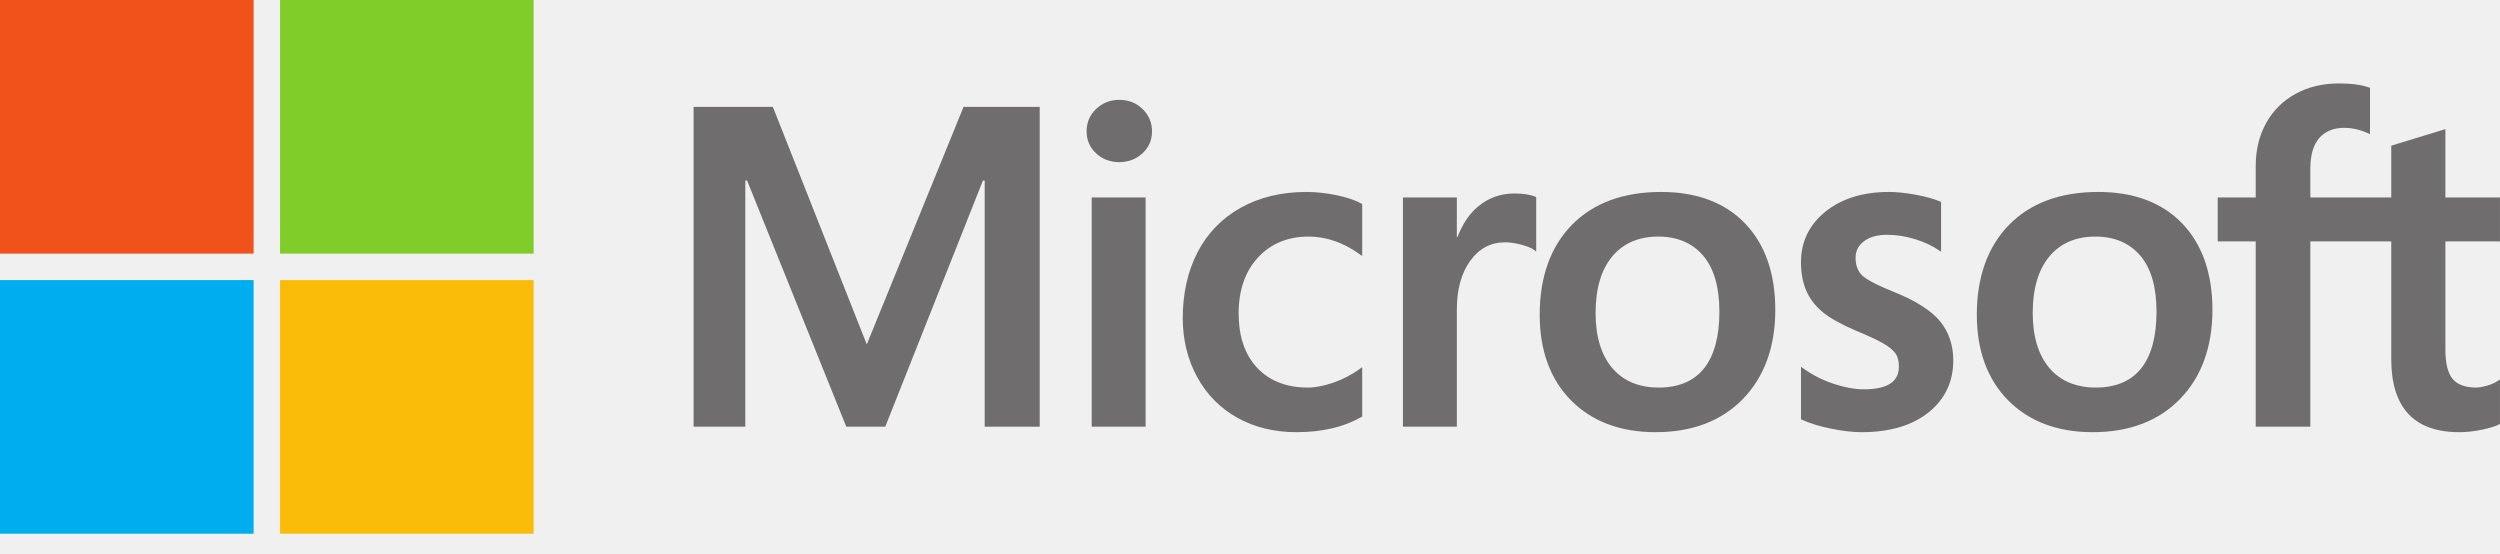
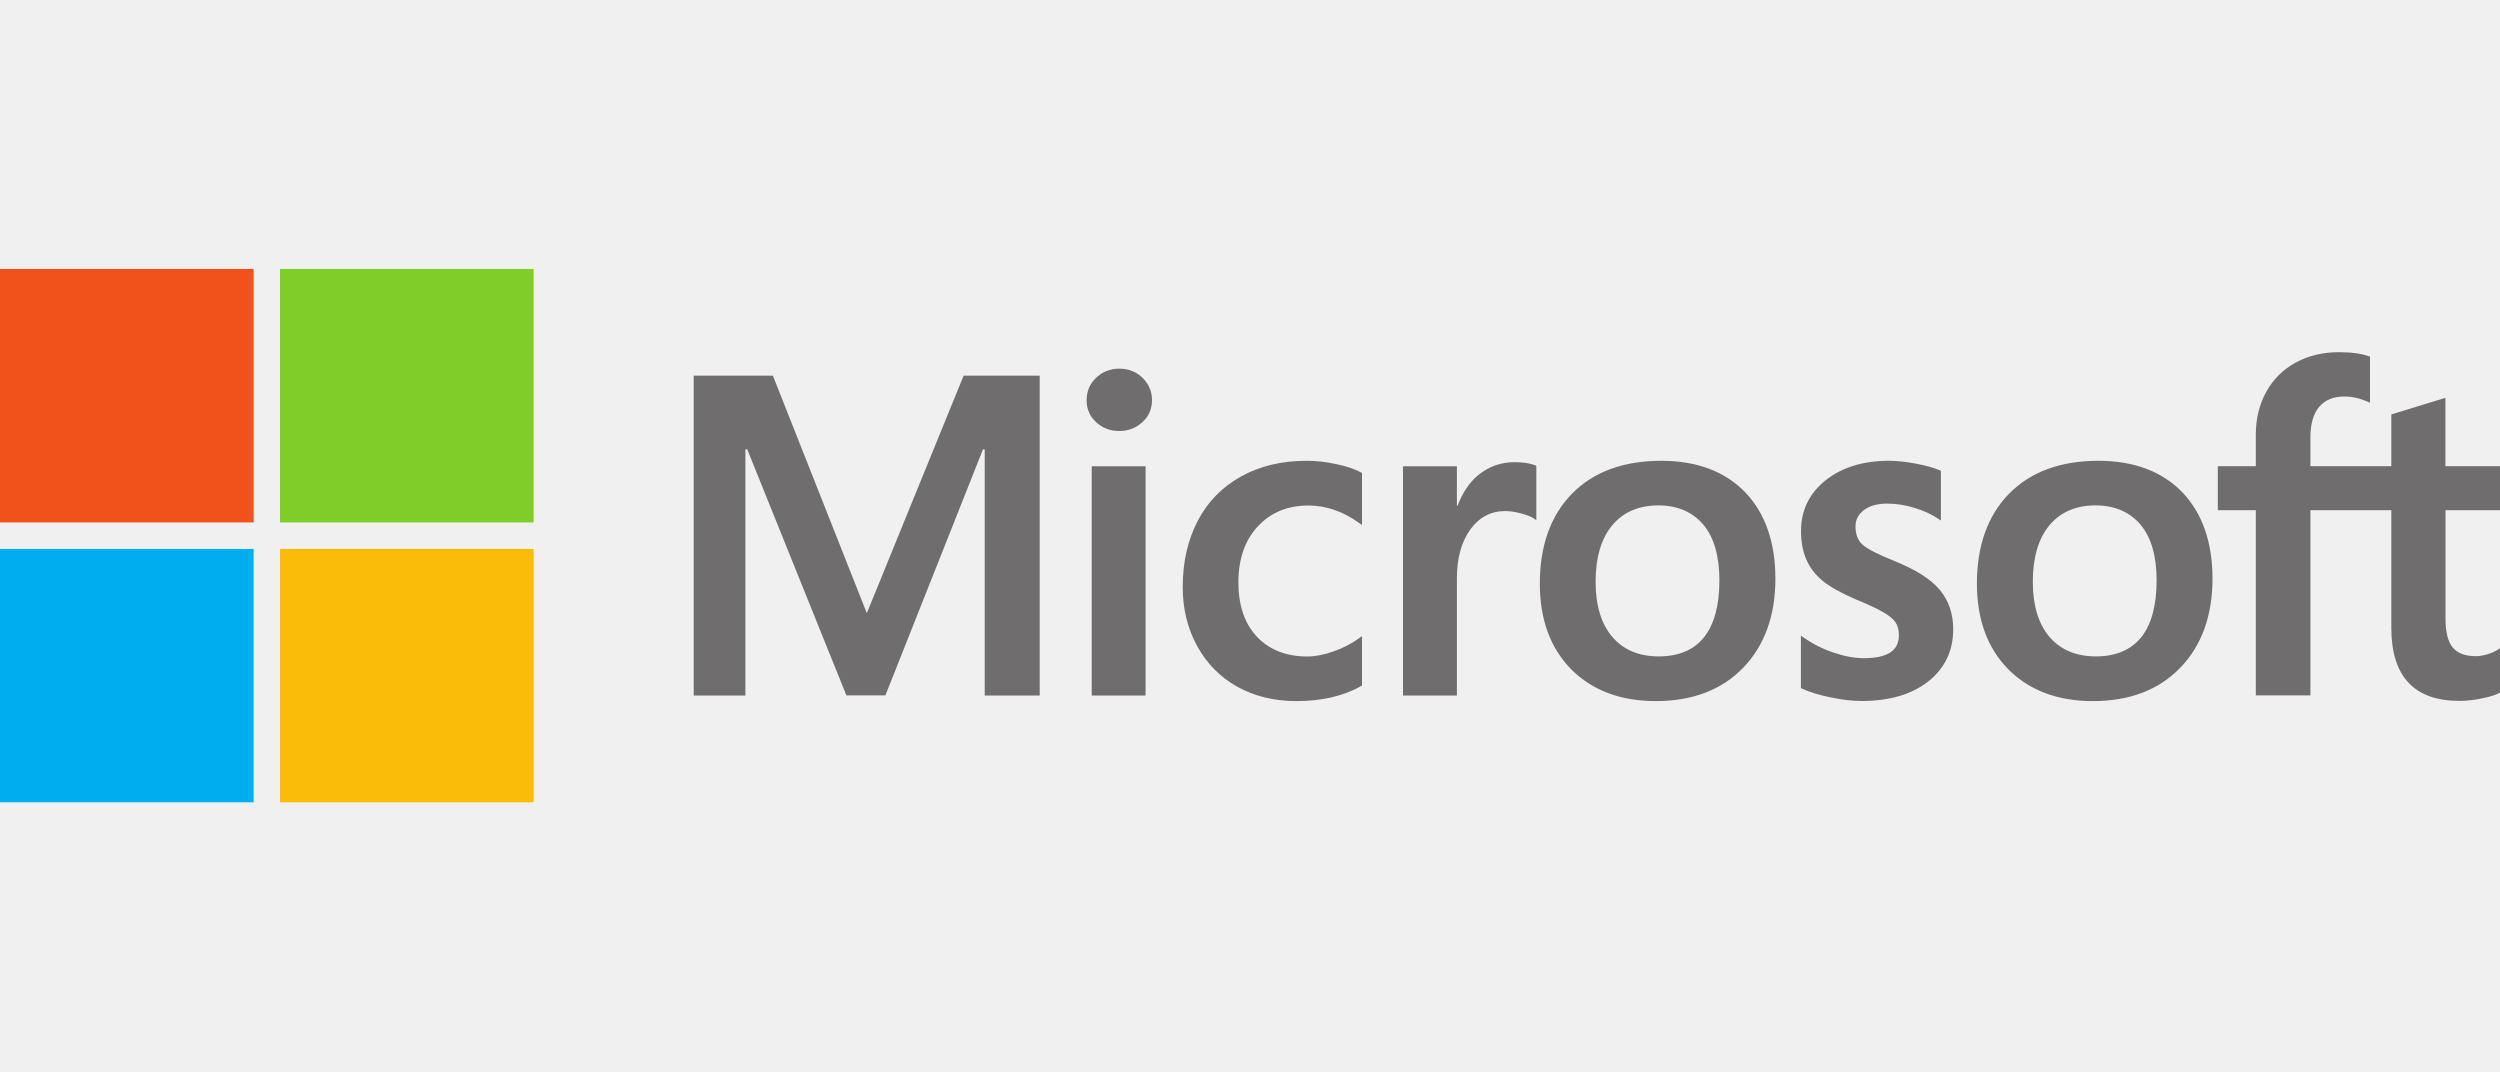
- <svg xmlns="http://www.w3.org/2000/svg" width="140" height="31" viewBox="0 0 140 31" fill="none">
-   <g clip-path="url(#clip0_11105_19474)">
-     <path d="M139.999 13.52V11.058H136.942V7.23L136.839 7.262L133.967 8.141L133.91 8.158V11.058H129.378V9.443C129.378 8.69 129.546 8.115 129.877 7.731C130.207 7.351 130.678 7.159 131.278 7.159C131.71 7.159 132.157 7.26 132.607 7.461L132.72 7.511V4.918L132.667 4.899C132.247 4.748 131.676 4.672 130.969 4.672C130.077 4.672 129.266 4.866 128.56 5.25C127.853 5.636 127.296 6.185 126.907 6.885C126.518 7.583 126.321 8.389 126.321 9.282V11.058H124.192V13.52H126.321V23.893H129.378V13.52H133.91V20.112C133.91 22.827 135.191 24.202 137.716 24.202C138.131 24.202 138.568 24.154 139.014 24.058C139.468 23.961 139.777 23.863 139.959 23.759L139.999 23.735V21.25L139.875 21.332C139.709 21.443 139.502 21.533 139.26 21.6C139.017 21.669 138.814 21.703 138.657 21.703C138.065 21.703 137.627 21.544 137.356 21.229C137.081 20.912 136.942 20.356 136.942 19.58V13.52H139.999ZM117.367 21.703C116.258 21.703 115.383 21.335 114.767 20.611C114.147 19.883 113.833 18.844 113.833 17.525C113.833 16.164 114.147 15.099 114.767 14.358C115.384 13.622 116.25 13.248 117.342 13.248C118.402 13.248 119.246 13.605 119.85 14.309C120.457 15.017 120.765 16.074 120.765 17.451C120.765 18.845 120.476 19.915 119.904 20.631C119.337 21.342 118.483 21.703 117.367 21.703ZM117.503 10.749C115.387 10.749 113.706 11.369 112.507 12.592C111.31 13.816 110.702 15.508 110.702 17.624C110.702 19.633 111.295 21.25 112.464 22.427C113.634 23.605 115.225 24.202 117.194 24.202C119.245 24.202 120.893 23.573 122.091 22.333C123.289 21.095 123.896 19.418 123.896 17.352C123.896 15.311 123.326 13.682 122.202 12.512C121.078 11.342 119.497 10.749 117.503 10.749ZM105.775 10.749C104.335 10.749 103.144 11.117 102.235 11.843C101.319 12.573 100.855 13.531 100.855 14.691C100.855 15.293 100.955 15.828 101.153 16.282C101.351 16.738 101.658 17.139 102.066 17.475C102.471 17.809 103.096 18.159 103.924 18.515C104.62 18.801 105.139 19.043 105.469 19.234C105.791 19.421 106.02 19.61 106.149 19.793C106.274 19.972 106.338 20.217 106.338 20.52C106.338 21.383 105.693 21.802 104.364 21.802C103.871 21.802 103.309 21.699 102.693 21.496C102.077 21.294 101.501 21.002 100.982 20.629L100.855 20.538V23.48L100.902 23.502C101.334 23.701 101.879 23.87 102.522 24.002C103.163 24.135 103.746 24.202 104.252 24.202C105.815 24.202 107.073 23.832 107.99 23.102C108.914 22.367 109.383 21.386 109.383 20.187C109.383 19.322 109.13 18.58 108.634 17.981C108.14 17.388 107.284 16.843 106.09 16.361C105.138 15.98 104.528 15.662 104.277 15.419C104.035 15.184 103.912 14.852 103.912 14.431C103.912 14.057 104.063 13.758 104.375 13.516C104.69 13.273 105.127 13.149 105.676 13.149C106.185 13.149 106.706 13.229 107.224 13.387C107.742 13.545 108.197 13.756 108.577 14.014L108.701 14.099V11.308L108.653 11.287C108.303 11.137 107.841 11.009 107.28 10.905C106.722 10.801 106.215 10.749 105.775 10.749ZM92.888 21.703C91.778 21.703 90.904 21.335 90.287 20.611C89.667 19.883 89.353 18.845 89.353 17.525C89.353 16.164 89.668 15.099 90.288 14.358C90.904 13.622 91.77 13.248 92.863 13.248C93.922 13.248 94.766 13.605 95.37 14.309C95.978 15.017 96.286 16.074 96.286 17.451C96.286 18.845 95.996 19.915 95.424 20.631C94.857 21.342 94.004 21.703 92.888 21.703ZM93.024 10.749C90.907 10.749 89.226 11.369 88.028 12.592C86.83 13.816 86.223 15.508 86.223 17.624C86.223 19.634 86.816 21.25 87.985 22.427C89.154 23.605 90.746 24.202 92.714 24.202C94.765 24.202 96.413 23.573 97.612 22.333C98.809 21.095 99.416 19.418 99.416 17.352C99.416 15.311 98.847 13.682 97.723 12.512C96.598 11.342 95.017 10.749 93.024 10.749ZM81.583 13.281V11.058H78.564V23.892H81.583V17.327C81.583 16.211 81.836 15.294 82.336 14.601C82.829 13.917 83.486 13.57 84.288 13.57C84.56 13.57 84.865 13.615 85.196 13.703C85.523 13.792 85.76 13.887 85.9 13.988L86.027 14.08V11.036L85.978 11.015C85.697 10.896 85.299 10.835 84.796 10.835C84.037 10.835 83.358 11.079 82.777 11.559C82.266 11.981 81.897 12.559 81.615 13.281H81.583ZM73.158 10.749C71.773 10.749 70.537 11.046 69.486 11.631C68.433 12.218 67.619 13.056 67.065 14.121C66.514 15.184 66.234 16.425 66.234 17.81C66.234 19.022 66.505 20.135 67.042 21.116C67.579 22.098 68.339 22.867 69.301 23.4C70.262 23.932 71.372 24.202 72.601 24.202C74.036 24.202 75.261 23.915 76.243 23.35L76.283 23.327V20.561L76.156 20.654C75.711 20.978 75.214 21.236 74.679 21.423C74.145 21.609 73.659 21.703 73.232 21.703C72.048 21.703 71.097 21.332 70.406 20.602C69.715 19.87 69.364 18.843 69.364 17.55C69.364 16.248 69.73 15.195 70.451 14.417C71.169 13.642 72.122 13.248 73.282 13.248C74.275 13.248 75.242 13.584 76.156 14.248L76.283 14.34V11.426L76.242 11.403C75.898 11.21 75.428 11.051 74.845 10.93C74.265 10.81 73.697 10.749 73.158 10.749ZM64.154 11.058H61.135V23.892H64.154V11.058ZM62.676 5.591C62.179 5.591 61.745 5.76 61.389 6.095C61.032 6.431 60.85 6.855 60.85 7.354C60.85 7.846 61.03 8.261 61.384 8.588C61.735 8.914 62.17 9.08 62.676 9.08C63.181 9.08 63.617 8.914 63.973 8.589C64.332 8.261 64.513 7.846 64.513 7.354C64.513 6.872 64.337 6.453 63.988 6.109C63.64 5.765 63.198 5.591 62.676 5.591ZM55.143 10.111V23.892H58.224V5.984H53.96L48.54 19.286L43.28 5.984H38.842V23.892H41.737V10.11H41.837L47.391 23.892H49.576L55.044 10.111H55.143Z" fill="#706D6E" />
-     <path d="M14.202 14.202H0V0H14.202V14.202Z" fill="#F1511B" />
-     <path d="M29.884 14.202H15.682V0H29.884V14.202Z" fill="#80CC28" />
-     <path d="M14.202 29.888H0V15.685H14.202V29.888Z" fill="#00ADEF" />
-     <path d="M29.884 29.888H15.682V15.685H29.884V29.888Z" fill="#FBBC09" />
+ <svg xmlns="http://www.w3.org/2000/svg" width="70" height="30" viewBox="0 0 70 30" fill="none">
+   <g clip-path="url(#clip0_11110_19732)">
+     <mask id="mask0_11110_19732" style="mask-type:luminance" maskUnits="userSpaceOnUse" x="0" y="0" width="70" height="30">
+       <path d="M70 0H0V30H70V0Z" fill="white" />
+     </mask>
+     <g mask="url(#mask0_11110_19732)">
+       <mask id="mask1_11110_19732" style="mask-type:luminance" maskUnits="userSpaceOnUse" x="0" y="0" width="70" height="30">
+         <path d="M70 0H0V30H70V0Z" fill="white" />
+       </mask>
+       <g mask="url(#mask1_11110_19732)">
+         <mask id="mask2_11110_19732" style="mask-type:luminance" maskUnits="userSpaceOnUse" x="0" y="7" width="70" height="16">
+           <path d="M70 7.527H0V22.471H70V7.527Z" fill="white" />
+         </mask>
+         <g mask="url(#mask2_11110_19732)">
+           <path d="M70 14.285V13.053H68.471V11.138L68.421 11.155L66.985 11.595L66.957 11.603V13.053H64.691V12.244C64.691 11.869 64.775 11.581 64.941 11.387C65.106 11.197 65.341 11.102 65.641 11.102C65.856 11.102 66.08 11.152 66.304 11.253L66.36 11.278V9.985L66.335 9.976C66.125 9.901 65.839 9.861 65.487 9.861C65.041 9.861 64.635 9.959 64.283 10.15C63.93 10.343 63.65 10.617 63.457 10.967C63.263 11.317 63.163 11.72 63.163 12.166V13.053H62.099V14.285H63.163V19.471H64.691V14.285H66.957V17.581C66.957 18.939 67.598 19.625 68.861 19.625C69.068 19.625 69.286 19.6 69.51 19.552C69.737 19.505 69.891 19.454 69.983 19.401L70.003 19.39V18.146L69.941 18.189C69.857 18.244 69.754 18.289 69.633 18.323C69.513 18.357 69.409 18.373 69.331 18.373C69.034 18.373 68.816 18.295 68.681 18.135C68.544 17.976 68.474 17.698 68.474 17.312V14.285H70ZM58.685 18.379C58.131 18.379 57.694 18.194 57.386 17.833C57.075 17.469 56.919 16.951 56.919 16.29C56.919 15.61 57.075 15.078 57.386 14.705C57.694 14.338 58.128 14.151 58.674 14.151C59.203 14.151 59.626 14.33 59.929 14.683C60.231 15.036 60.385 15.565 60.385 16.254C60.385 16.951 60.239 17.486 59.954 17.844C59.668 18.197 59.243 18.379 58.685 18.379ZM58.753 12.902C57.694 12.902 56.854 13.213 56.255 13.823C55.656 14.434 55.353 15.282 55.353 16.34C55.353 17.346 55.65 18.152 56.235 18.743C56.821 19.331 57.616 19.631 58.601 19.631C59.626 19.631 60.452 19.317 61.049 18.695C61.648 18.076 61.95 17.236 61.95 16.203C61.95 15.184 61.665 14.369 61.105 13.784C60.539 13.199 59.749 12.902 58.753 12.902ZM52.887 12.902C52.167 12.902 51.571 13.087 51.117 13.448C50.661 13.812 50.428 14.291 50.428 14.87C50.428 15.173 50.479 15.439 50.577 15.666C50.675 15.893 50.829 16.094 51.033 16.262C51.235 16.43 51.548 16.604 51.963 16.783C52.31 16.926 52.57 17.046 52.735 17.144C52.898 17.236 53.01 17.332 53.074 17.424C53.136 17.514 53.169 17.637 53.169 17.788C53.169 18.219 52.847 18.429 52.181 18.429C51.935 18.429 51.655 18.379 51.347 18.275C51.041 18.174 50.753 18.029 50.49 17.841L50.425 17.797V19.267L50.448 19.278C50.663 19.378 50.938 19.462 51.257 19.527C51.579 19.594 51.87 19.628 52.122 19.628C52.903 19.628 53.533 19.443 53.993 19.079C54.455 18.712 54.69 18.222 54.69 17.62C54.69 17.189 54.564 16.817 54.315 16.517C54.068 16.22 53.64 15.948 53.043 15.708C52.567 15.517 52.262 15.358 52.136 15.237C52.016 15.12 51.954 14.954 51.954 14.742C51.954 14.554 52.03 14.406 52.187 14.285C52.343 14.165 52.562 14.101 52.836 14.101C53.091 14.101 53.351 14.14 53.609 14.221C53.867 14.299 54.096 14.406 54.284 14.534L54.345 14.576V13.182L54.32 13.171C54.144 13.095 53.914 13.031 53.634 12.98C53.363 12.927 53.108 12.902 52.887 12.902ZM46.444 18.379C45.889 18.379 45.453 18.194 45.145 17.833C44.834 17.469 44.677 16.951 44.677 16.29C44.677 15.61 44.834 15.078 45.145 14.705C45.453 14.338 45.887 14.151 46.433 14.151C46.962 14.151 47.385 14.33 47.687 14.683C47.989 15.036 48.143 15.565 48.143 16.254C48.143 16.951 47.998 17.486 47.712 17.844C47.429 18.197 47.004 18.379 46.444 18.379ZM46.514 12.902C45.455 12.902 44.615 13.213 44.016 13.823C43.417 14.434 43.115 15.282 43.115 16.34C43.115 17.346 43.411 18.152 43.997 18.743C44.582 19.331 45.377 19.631 46.363 19.631C47.387 19.631 48.213 19.317 48.81 18.695C49.409 18.076 49.711 17.236 49.711 16.203C49.711 15.184 49.426 14.369 48.866 13.784C48.3 13.199 47.508 12.902 46.514 12.902ZM40.793 14.168V13.056H39.284V19.474H40.793V16.189C40.793 15.632 40.919 15.173 41.169 14.826C41.415 14.484 41.743 14.31 42.146 14.31C42.283 14.31 42.434 14.333 42.599 14.378C42.762 14.422 42.882 14.47 42.952 14.521L43.017 14.565V13.042L42.991 13.031C42.851 12.972 42.653 12.941 42.401 12.941C42.023 12.941 41.681 13.065 41.39 13.303C41.135 13.512 40.95 13.804 40.81 14.162H40.793V14.168ZM36.579 12.902C35.888 12.902 35.269 13.05 34.743 13.345C34.216 13.639 33.81 14.056 33.533 14.591C33.256 15.123 33.116 15.741 33.116 16.436C33.116 17.043 33.25 17.598 33.519 18.088C33.788 18.578 34.169 18.964 34.647 19.23C35.129 19.496 35.683 19.631 36.297 19.631C37.013 19.631 37.627 19.488 38.117 19.205L38.136 19.194V17.811L38.072 17.858C37.851 18.02 37.601 18.149 37.333 18.242C37.067 18.334 36.823 18.382 36.61 18.382C36.017 18.382 35.543 18.197 35.196 17.83C34.849 17.463 34.675 16.951 34.675 16.304C34.675 15.655 34.857 15.125 35.219 14.739C35.577 14.352 36.053 14.154 36.635 14.154C37.131 14.154 37.615 14.322 38.072 14.655L38.136 14.7V13.244L38.117 13.232C37.946 13.137 37.711 13.056 37.419 12.997C37.134 12.93 36.848 12.902 36.579 12.902ZM32.077 13.056H30.568V19.474H32.077V13.056ZM31.338 10.323C31.089 10.323 30.873 10.407 30.694 10.575C30.515 10.743 30.425 10.956 30.425 11.205C30.425 11.452 30.515 11.659 30.691 11.821C30.867 11.984 31.083 12.068 31.338 12.068C31.59 12.068 31.808 11.984 31.987 11.821C32.167 11.656 32.256 11.449 32.256 11.203C32.256 10.962 32.167 10.752 31.993 10.581C31.819 10.41 31.601 10.323 31.338 10.323ZM27.572 12.583V19.474H29.112V10.519H26.981L24.271 17.169L21.641 10.519H19.424V19.474H20.871V12.58H20.922L23.699 19.471H24.791L27.524 12.58L27.572 12.583Z" fill="#706D6E" />
+           <path d="M7.101 14.628H0V7.527H7.101V14.628Z" fill="#F1511B" />
+           <path d="M14.941 14.628H7.84V7.527H14.941V14.628Z" fill="#80CC28" />
+           <path d="M7.101 22.472H0V15.371H7.101V22.472Z" fill="#00ADEF" />
+           <path d="M14.941 22.472H7.84V15.371H14.941V22.472Z" fill="#FBBC09" />
+         </g>
+       </g>
+     </g>
  </g>
  <defs>
-     <clipPath id="clip0_11105_19474">
-       <rect width="140" height="30.078" fill="white" />
+     <clipPath id="clip0_11110_19732">
+       <rect width="70" height="30" fill="white" />
    </clipPath>
  </defs>
</svg>
